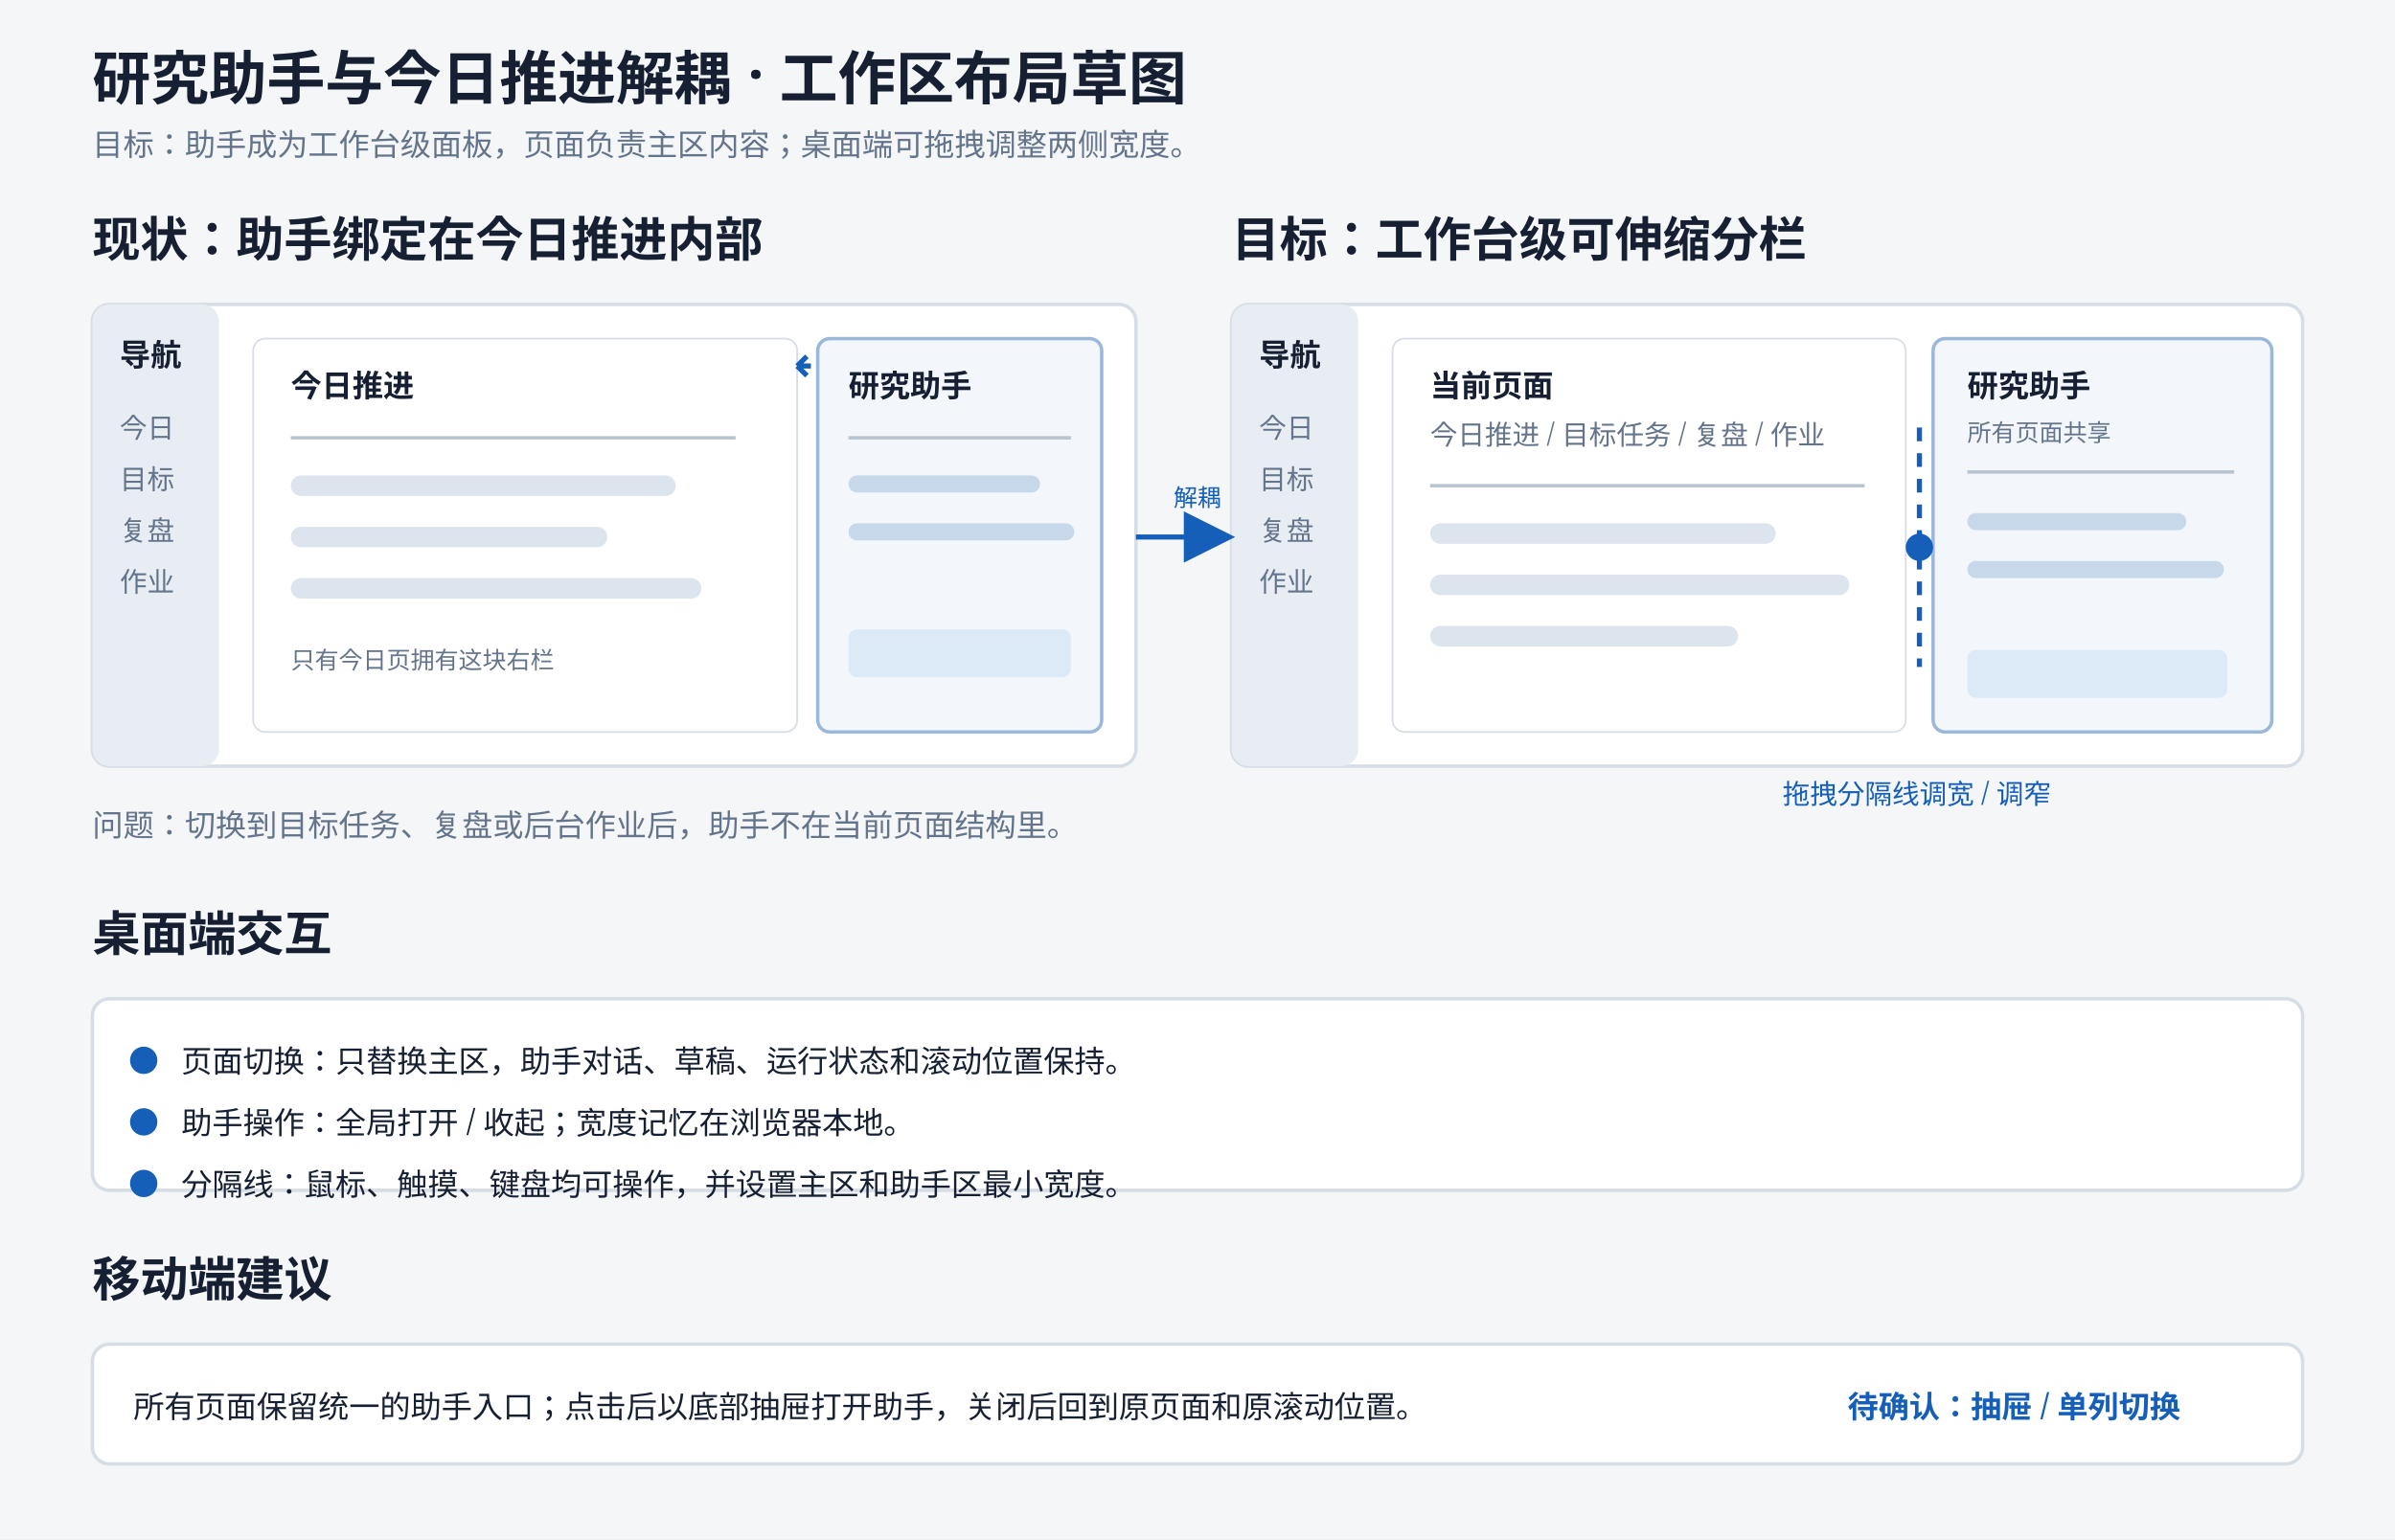
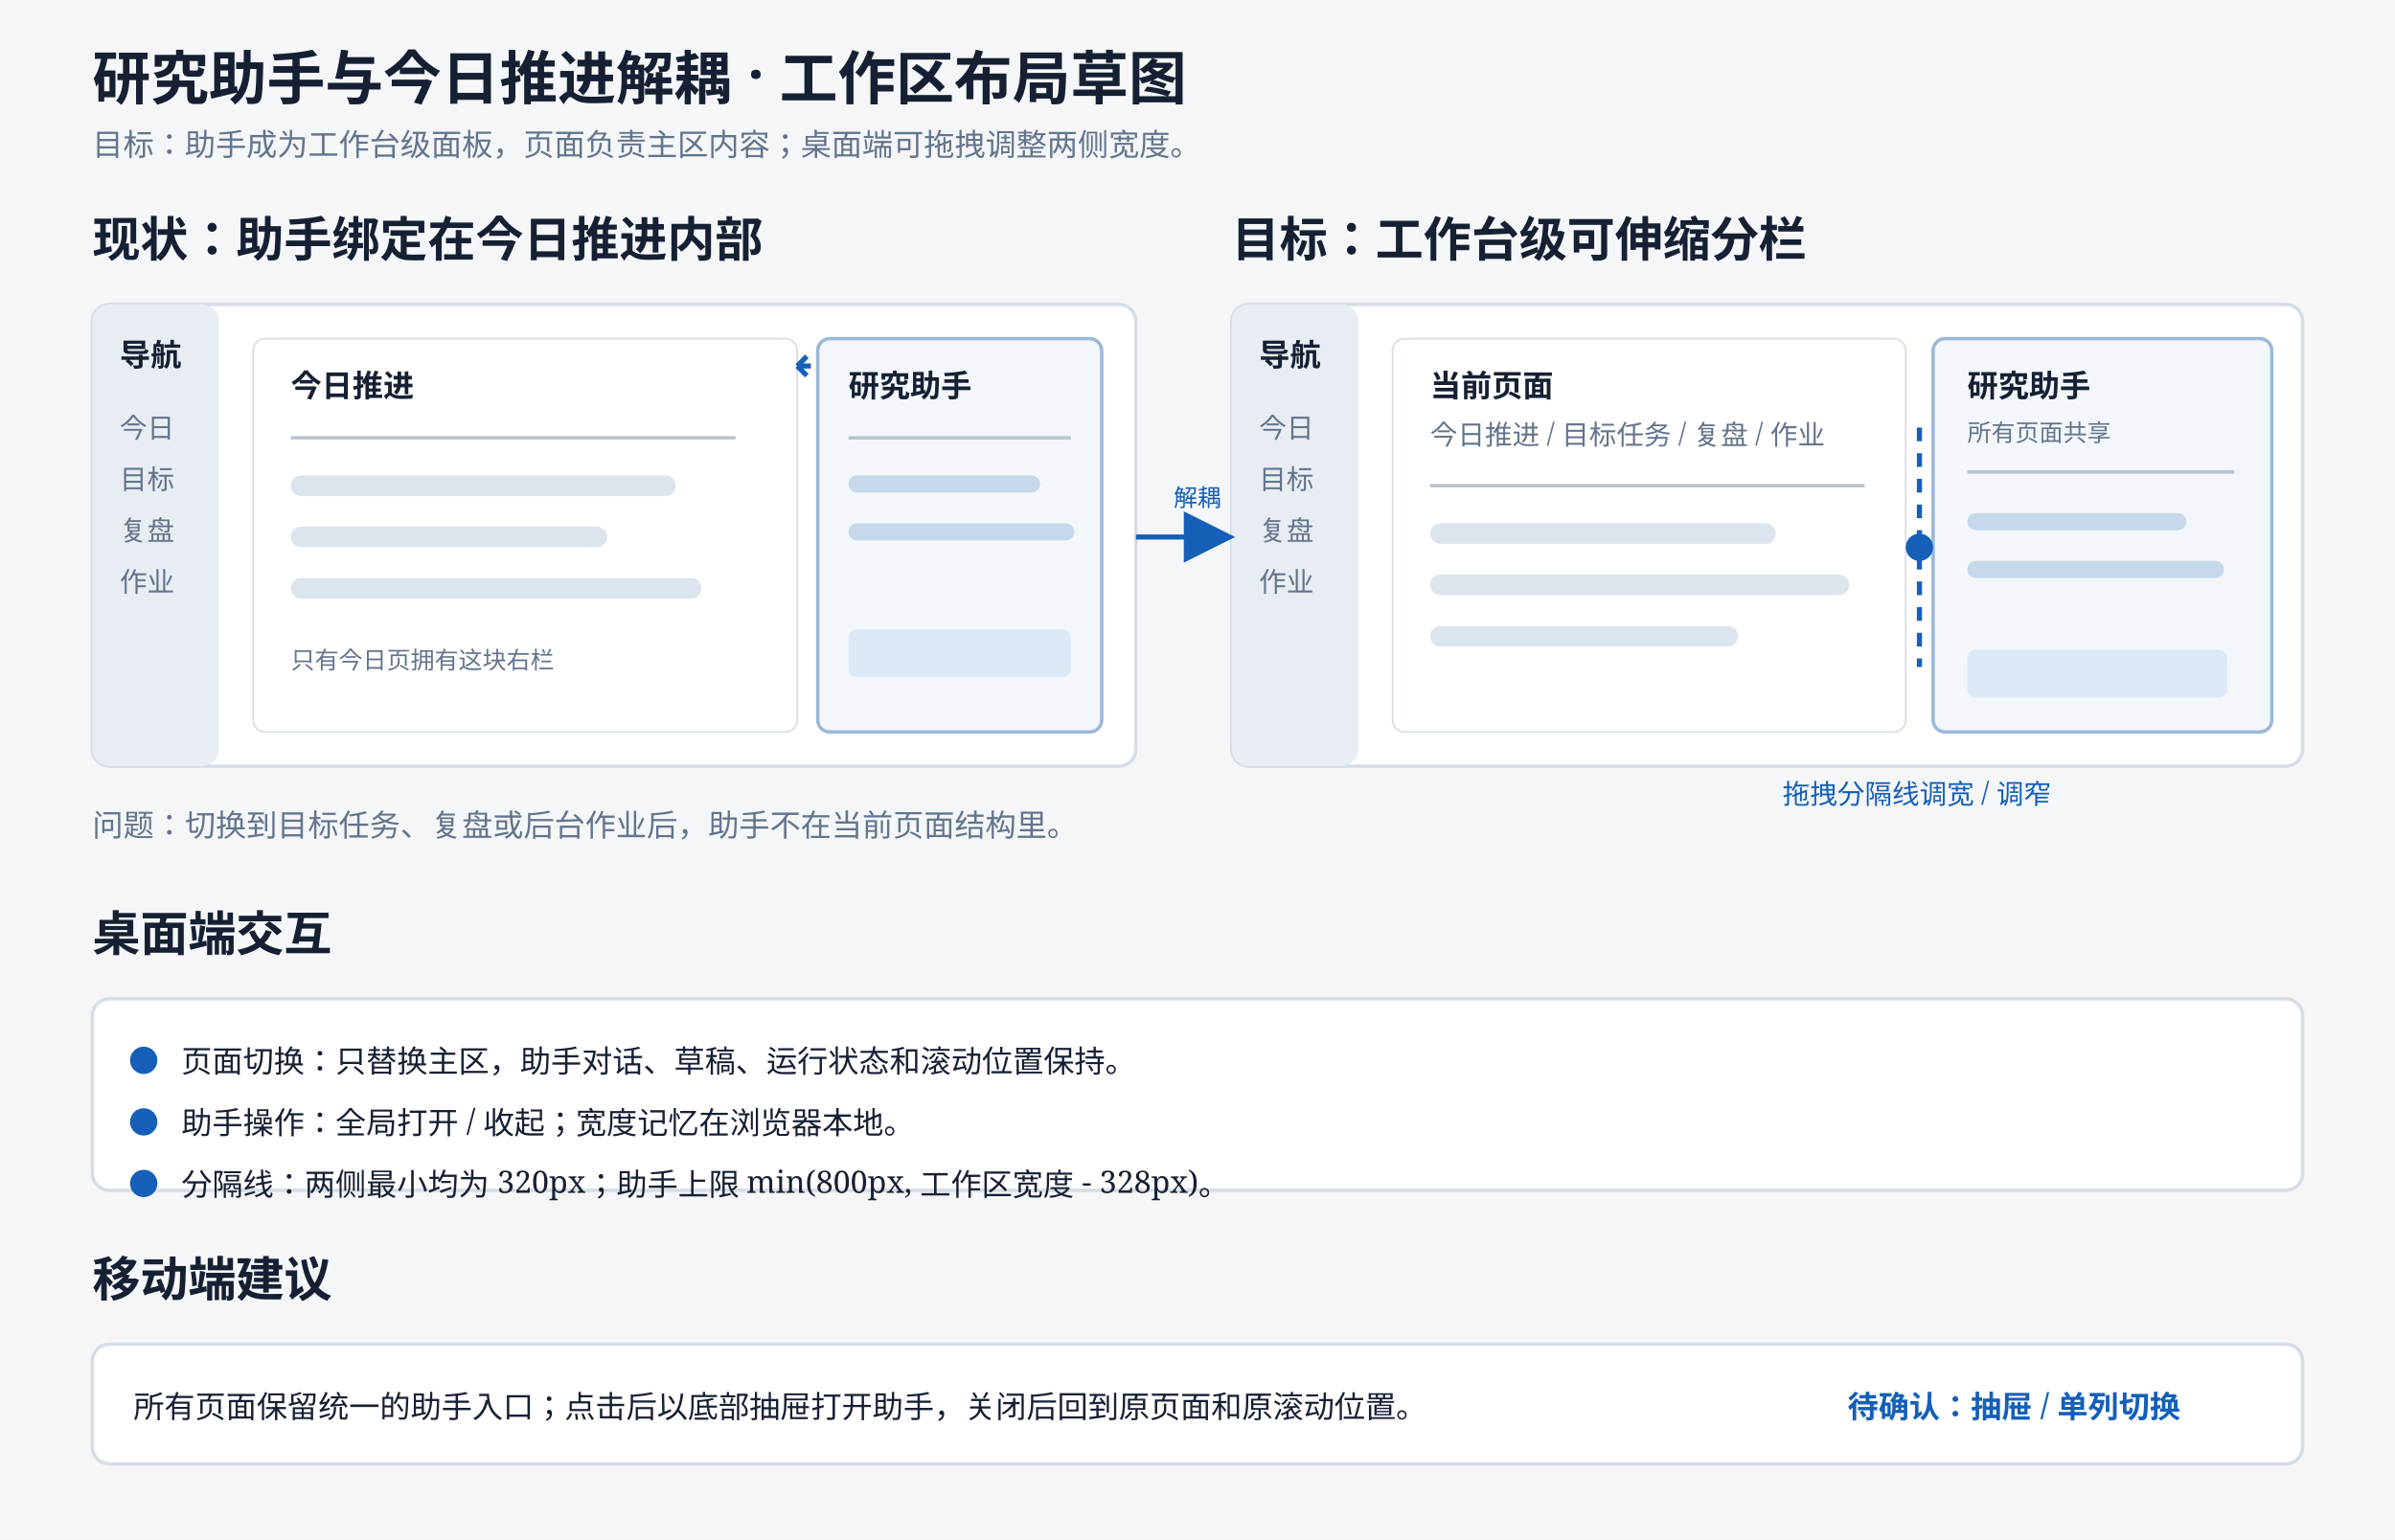
<svg xmlns="http://www.w3.org/2000/svg" width="1400" height="900" viewBox="0 0 1400 900" role="img" aria-labelledby="title desc">
  <defs>
    <style>
      .bg{fill:#f4f6f8}.surface{fill:#fff;stroke:#d7dde5;stroke-width:2}.muted{fill:#64748b}.text{fill:#172033}.blue{fill:#155fb8}.blueSoft{fill:#e8f1fb}.assistant{fill:#f3f7fc;stroke:#9bb8d8;stroke-width:2}.line{stroke:#b9c4d0;stroke-width:2}.dash{stroke:#155fb8;stroke-width:3;stroke-dasharray:8 7}.handle{fill:#155fb8}.small{font-family:'AR PL UMing TW MBE',serif;font-size:16px}.body{font-family:'AR PL UMing TW MBE',serif;font-size:18px}.label{font-family:'AR PL UMing TW MBE',serif;font-size:18px;font-weight:600}.h2{font-family:'AR PL UMing TW MBE',serif;font-size:28px;font-weight:700}.h1{font-family:'AR PL UMing TW MBE',serif;font-size:34px;font-weight:700}.tiny{font-family:'AR PL UMing TW MBE',serif;font-size:14px}
    </style>
    <marker id="arrow" markerWidth="10" markerHeight="10" refX="8" refY="5" orient="auto">
      <path d="M0,0 L10,5 L0,10 z" fill="#155fb8" />
    </marker>
  </defs>
  <rect class="bg" width="1400" height="900" />
  <text x="54" y="58" class="h1 text">研究助手与今日推进解耦 · 工作区布局草图</text>
  <text x="54" y="91" class="body muted">目标：助手成为工作台级面板，页面负责主区内容；桌面端可拖拽调整两侧宽度。</text>
  <text x="54" y="150" class="h2 text">现状：助手绑定在今日推进内部</text>
  <rect x="54" y="178" width="610" height="270" rx="10" class="surface" />
  <rect x="54" y="178" width="74" height="270" rx="10" fill="#e8edf3" />
  <text x="70" y="214" class="label text">导航</text>
  <text x="70" y="256" class="small muted">今日</text>
  <text x="70" y="286" class="small muted">目标</text>
  <text x="70" y="316" class="small muted">复盘</text>
  <text x="70" y="346" class="small muted">作业</text>
  <rect x="148" y="198" width="318" height="230" rx="7" fill="#fff" stroke="#d7dde5" />
  <text x="170" y="232" class="label text">今日推进</text>
  <line x1="170" y1="256" x2="430" y2="256" class="line" />
  <rect x="170" y="278" width="225" height="12" rx="6" fill="#dce4ed" />
  <rect x="170" y="308" width="185" height="12" rx="6" fill="#dce4ed" />
  <rect x="170" y="338" width="240" height="12" rx="6" fill="#dce4ed" />
  <text x="170" y="391" class="tiny muted">只有今日页拥有这块右栏</text>
  <rect x="478" y="198" width="166" height="230" rx="7" class="assistant" />
  <text x="496" y="232" class="label text">研究助手</text>
  <line x1="496" y1="256" x2="626" y2="256" class="line" />
  <rect x="496" y="278" width="112" height="10" rx="5" fill="#c6d8ea" />
  <rect x="496" y="306" width="132" height="10" rx="5" fill="#c6d8ea" />
  <rect x="496" y="368" width="130" height="28" rx="5" fill="#dceaf8" />
  <path d="M466 214 L478 214 M466 214 L474 206 M466 214 L474 222" class="dash" fill="none" />
  <text x="54" y="489" class="body muted">问题：切换到目标任务、复盘或后台作业后，助手不在当前页面结构里。</text>
  <text x="720" y="150" class="h2 text">目标：工作台级可伸缩分栏</text>
  <rect x="720" y="178" width="626" height="270" rx="10" class="surface" />
  <rect x="720" y="178" width="74" height="270" rx="10" fill="#e8edf3" />
  <text x="736" y="214" class="label text">导航</text>
  <text x="736" y="256" class="small muted">今日</text>
  <text x="736" y="286" class="small muted">目标</text>
  <text x="736" y="316" class="small muted">复盘</text>
  <text x="736" y="346" class="small muted">作业</text>
  <rect x="814" y="198" width="300" height="230" rx="7" fill="#fff" stroke="#d7dde5" />
  <text x="836" y="232" class="label text">当前页面</text>
  <text x="836" y="260" class="small muted">今日推进 / 目标任务 / 复盘 / 作业</text>
  <line x1="836" y1="284" x2="1090" y2="284" class="line" />
  <rect x="836" y="306" width="202" height="12" rx="6" fill="#dce4ed" />
  <rect x="836" y="336" width="245" height="12" rx="6" fill="#dce4ed" />
  <rect x="836" y="366" width="180" height="12" rx="6" fill="#dce4ed" />
  <rect x="1130" y="198" width="198" height="230" rx="7" class="assistant" />
  <text x="1150" y="232" class="label text">研究助手</text>
  <text x="1150" y="258" class="tiny muted">所有页面共享</text>
  <line x1="1150" y1="276" x2="1306" y2="276" class="line" />
  <rect x="1150" y="300" width="128" height="10" rx="5" fill="#c6d8ea" />
  <rect x="1150" y="328" width="150" height="10" rx="5" fill="#c6d8ea" />
  <rect x="1150" y="380" width="152" height="28" rx="5" fill="#dceaf8" />
  <line x1="1122" y1="250" x2="1122" y2="390" class="dash" />
  <circle cx="1122" cy="320" r="8" class="handle" />
  <text x="1042" y="470" class="small blue">拖拽分隔线调宽 / 调窄</text>
  <path d="M664 314 C686 314 692 314 716 314" fill="none" stroke="#155fb8" stroke-width="3" marker-end="url(#arrow)" />
  <text x="686" y="296" class="tiny blue">解耦</text>
  <text x="54" y="556" class="h2 text">桌面端交互</text>
  <rect x="54" y="584" width="1292" height="112" rx="10" class="surface" />
  <circle cx="84" cy="620" r="8" class="blue" />
  <text x="106" y="627" class="body text">页面切换：只替换主区，助手对话、草稿、运行状态和滚动位置保持。</text>
  <circle cx="84" cy="656" r="8" class="blue" />
  <text x="106" y="663" class="body text">助手操作：全局打开 / 收起；宽度记忆在浏览器本地。</text>
  <circle cx="84" cy="692" r="8" class="blue" />
-   <text x="106" y="699" class="body text">分隔线：鼠标、触摸、键盘均可操作，并设置主区和助手区最小宽度。</text>
+   <text x="106" y="699" class="body text">分隔线：两侧最小均为 320px；助手上限 min(800px, 工作区宽度 - 328px)。</text>
  <text x="54" y="758" class="h2 text">移动端建议</text>
  <rect x="54" y="786" width="1292" height="70" rx="10" class="surface" />
  <text x="78" y="829" class="body text">所有页面保留统一的助手入口；点击后以底部抽屉打开助手，关闭后回到原页面和原滚动位置。</text>
  <text x="1080" y="829" class="label blue">待确认：抽屉 / 单列切换</text>
</svg>
